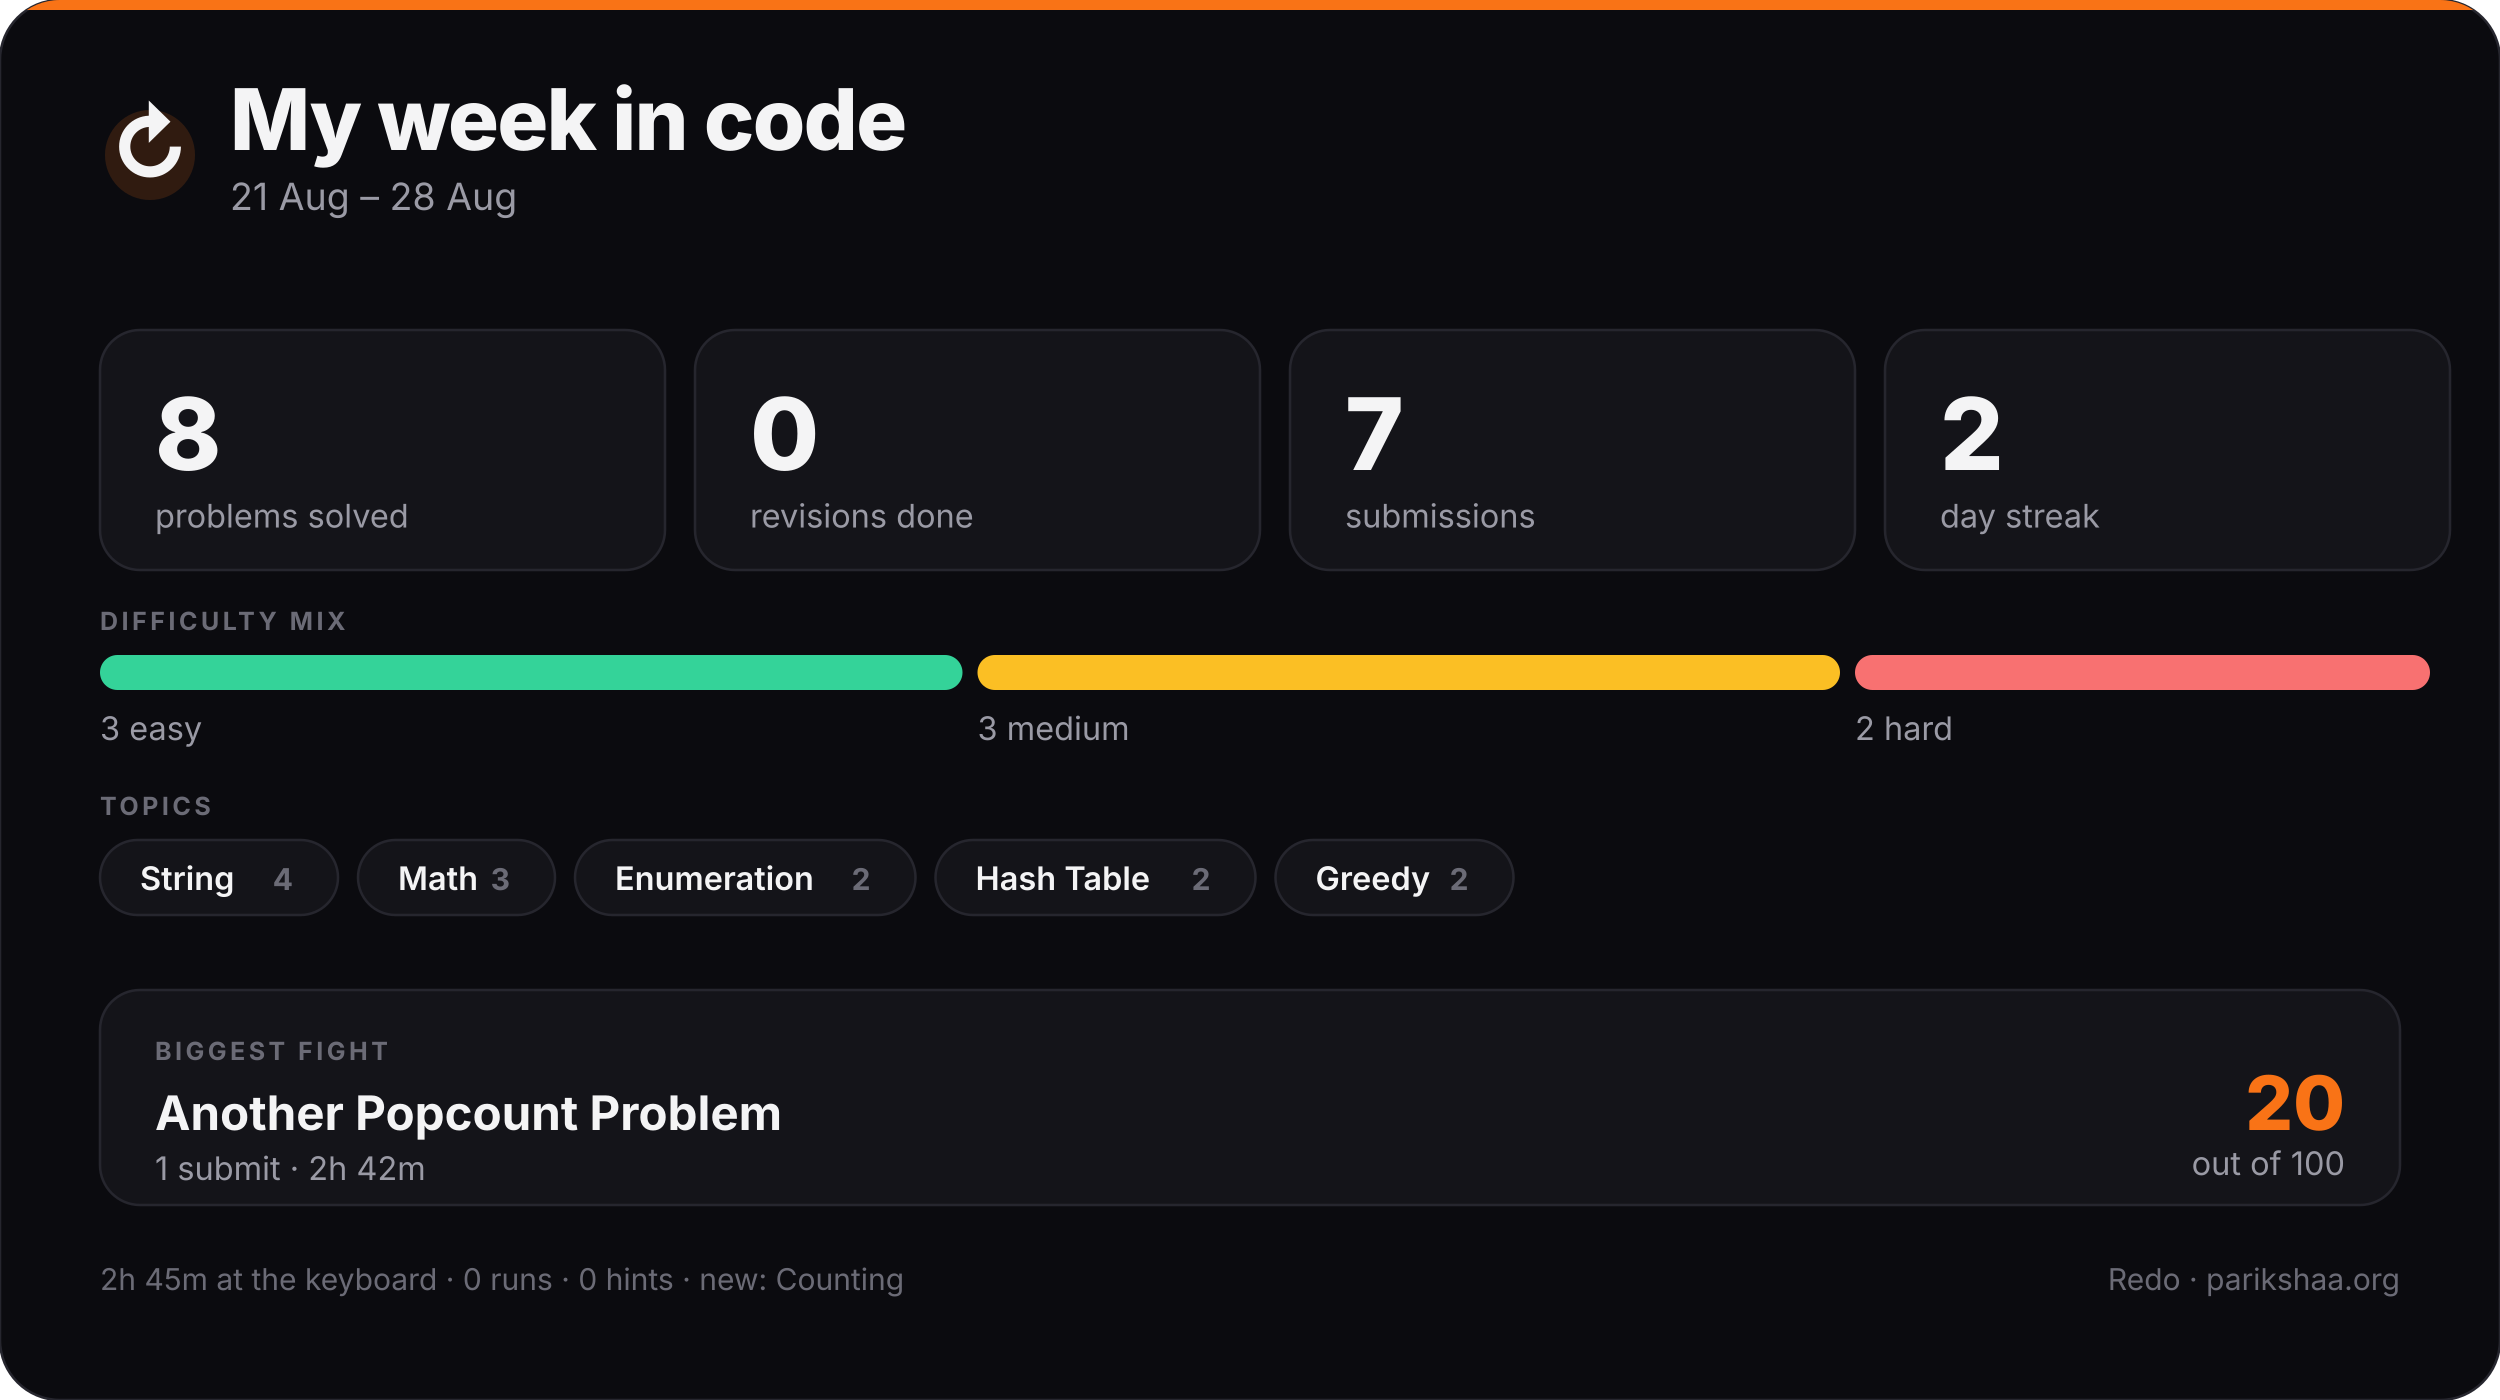
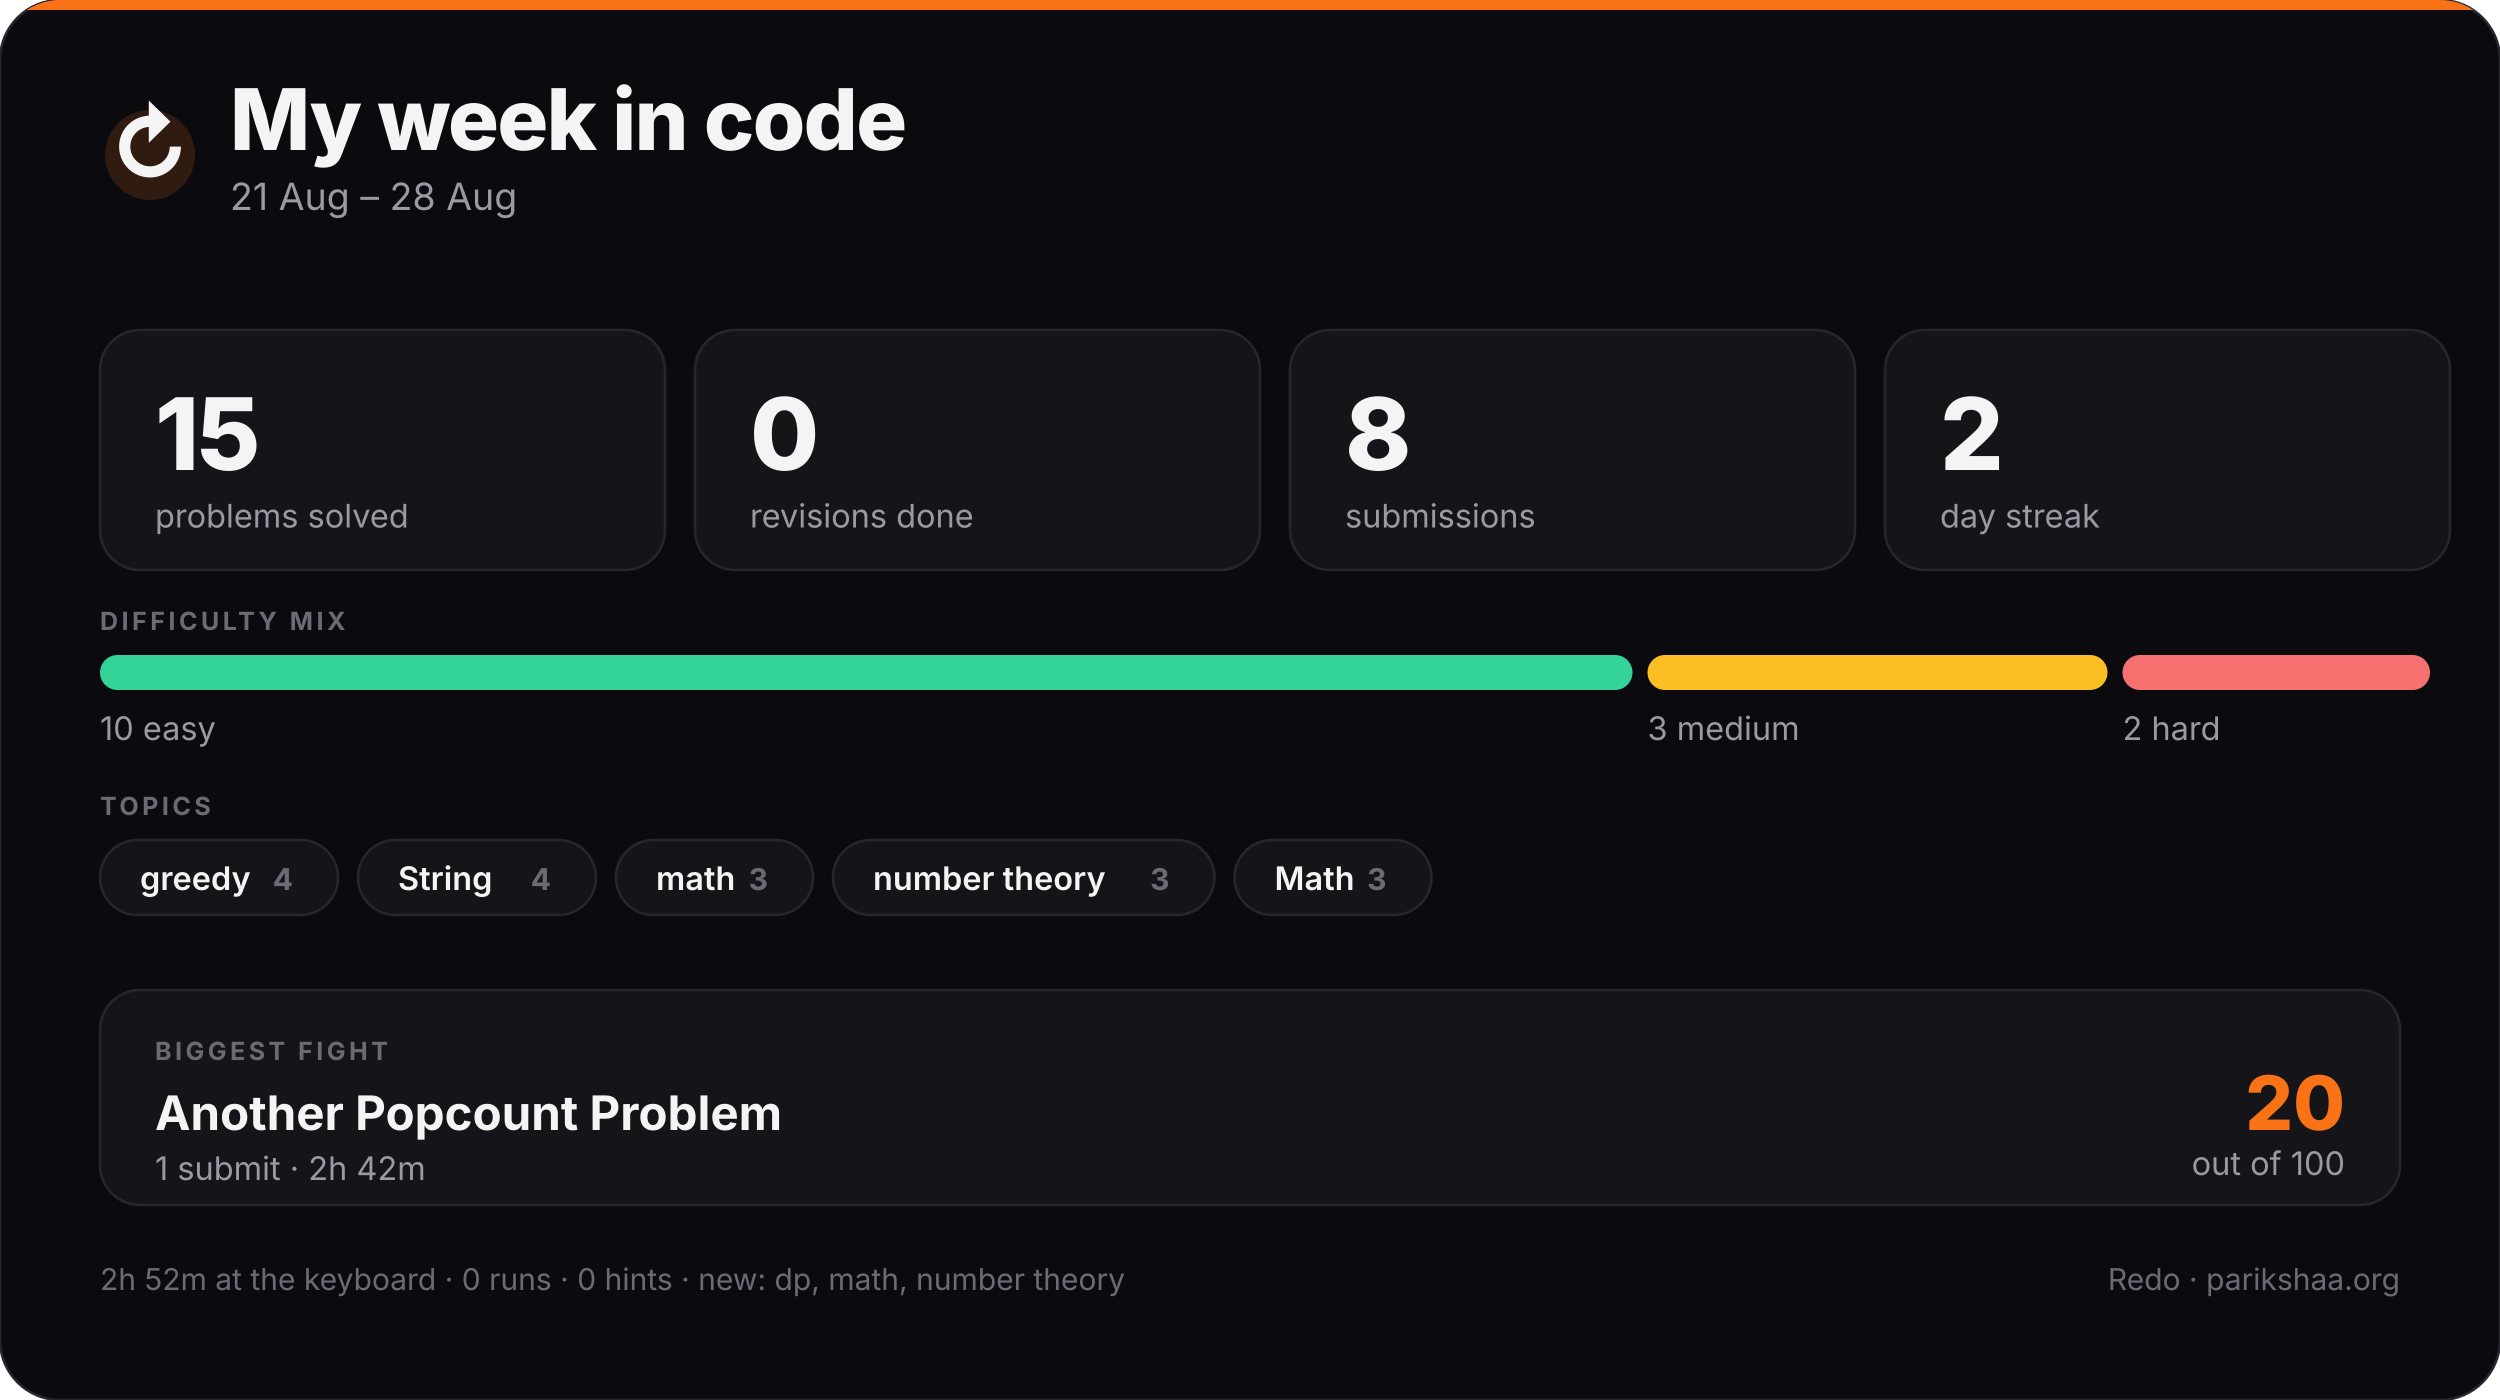
<svg xmlns="http://www.w3.org/2000/svg" width="1000" height="560" viewBox="0 0 1000 560" role="img" aria-label="Week in code">
  <style>
    text { font-family: -apple-system, BlinkMacSystemFont, "Segoe UI", Inter, sans-serif; }
    .title { fill: #f4f4f5; font-size: 34px; font-weight: 800; letter-spacing: -0.02em; }
    .sub { fill: #9a9aa5; font-size: 15px; }
    .big { fill: #f4f4f5; font-size: 40px; font-weight: 800; letter-spacing: -0.02em; }
    .small { fill: #9a9aa5; font-size: 13px; }
    .label { fill: #6b6b76; font-size: 10px; letter-spacing: 0.14em; font-weight: 700; }
    .chip { fill: #f4f4f5; font-size: 13px; font-weight: 600; }
    .chipCount { fill: #6b6b76; font-size: 12px; font-weight: 700; }
    .fightTitle { fill: #f4f4f5; font-size: 19px; font-weight: 700; }
    .fightScore { fill: #f97316; font-size: 30px; font-weight: 800; }
    .foot { fill: #6b6b76; font-size: 12px; }
    .rise { animation: rise 620ms cubic-bezier(.2,.8,.2,1) both; }
    @keyframes rise { from { opacity: 0; transform: translateY(8px); } to { opacity: 1; transform: none; } }
    @media (prefers-reduced-motion: reduce) { .rise { animation: none; } }
  </style>
  <defs>
    <clipPath id="card">
      <rect width="1000" height="560" rx="24" />
    </clipPath>
  </defs>
  <rect width="1000" height="560" rx="24" fill="#0b0b0f" stroke="#26262e" />
  <rect x="0" y="0" width="1000" height="4" fill="#f97316" clip-path="url(#card)" />
  <circle cx="60" cy="62" r="18" fill="#f97316" opacity="0.16" />
  <text x="60" y="71" class="title" fill="#f97316" text-anchor="middle" font-size="24">↻</text>
  <text x="92" y="60" class="title">My week in code</text>
  <text x="92" y="84" class="sub">21 Aug – 28 Aug</text>
  <g class="rise" style="animation-delay:0s">
    <rect x="40" y="132" width="226" height="96" rx="16" fill="#141419" stroke="#26262e" />
-     <text x="62" y="188" class="big">8</text>
+     <text x="62" y="188" class="big">15</text>
    <text x="62" y="211" class="small">problems solved</text>
  </g>
  <g class="rise" style="animation-delay:0.07s">
    <rect x="278" y="132" width="226" height="96" rx="16" fill="#141419" stroke="#26262e" />
    <text x="300" y="188" class="big">0</text>
    <text x="300" y="211" class="small">revisions done</text>
  </g>
  <g class="rise" style="animation-delay:0.14s">
    <rect x="516" y="132" width="226" height="96" rx="16" fill="#141419" stroke="#26262e" />
-     <text x="538" y="188" class="big">7</text>
+     <text x="538" y="188" class="big">8</text>
    <text x="538" y="211" class="small">submissions</text>
  </g>
  <g class="rise" style="animation-delay:0.21s">
    <rect x="754" y="132" width="226" height="96" rx="16" fill="#141419" stroke="#26262e" />
    <text x="776" y="188" class="big">2</text>
    <text x="776" y="211" class="small">day streak</text>
  </g>
  <text x="40" y="252" class="label">DIFFICULTY MIX</text>
-   <rect x="40" y="262" width="345" height="14" rx="7" fill="#34d399" />
-   <text x="40" y="296" class="small" fill="#34d399">3 easy</text>
-   <rect x="391" y="262" width="345" height="14" rx="7" fill="#fbbf24" />
-   <text x="391" y="296" class="small" fill="#fbbf24">3 medium</text>
-   <rect x="742" y="262" width="230" height="14" rx="7" fill="#f87171" />
-   <text x="742" y="296" class="small" fill="#f87171">2 hard</text>
+   <rect x="40" y="262" width="613" height="14" rx="7" fill="#34d399" />
+   <text x="40" y="296" class="small" fill="#34d399">10 easy</text>
+   <rect x="659" y="262" width="184" height="14" rx="7" fill="#fbbf24" />
+   <text x="659" y="296" class="small" fill="#fbbf24">3 medium</text>
+   <rect x="849" y="262" width="123" height="14" rx="7" fill="#f87171" />
+   <text x="849" y="296" class="small" fill="#f87171">2 hard</text>
  <text x="40" y="326" class="label">TOPICS</text>
  <g class="rise">
    <rect x="40" y="336" width="95.2" height="30" rx="15" fill="#141419" stroke="#26262e" />
-     <text x="56" y="356" class="chip">String</text>
+     <text x="56" y="356" class="chip">greedy</text>
    <text x="117.2" y="356" class="chipCount" text-anchor="end">4</text>
  </g>
  <g class="rise">
-     <rect x="143.2" y="336" width="78.8" height="30" rx="15" fill="#141419" stroke="#26262e" />
-     <text x="159.2" y="356" class="chip">Math</text>
-     <text x="204" y="356" class="chipCount" text-anchor="end">3</text>
+     <rect x="143.2" y="336" width="95.2" height="30" rx="15" fill="#141419" stroke="#26262e" />
+     <text x="159.2" y="356" class="chip">String</text>
+     <text x="220.4" y="356" class="chipCount" text-anchor="end">4</text>
  </g>
  <g class="rise">
-     <rect x="230" y="336" width="136.2" height="30" rx="15" fill="#141419" stroke="#26262e" />
-     <text x="246" y="356" class="chip">Enumeration</text>
-     <text x="348.2" y="356" class="chipCount" text-anchor="end">2</text>
+     <rect x="246.4" y="336" width="78.8" height="30" rx="15" fill="#141419" stroke="#26262e" />
+     <text x="262.4" y="356" class="chip">math</text>
+     <text x="307.2" y="356" class="chipCount" text-anchor="end">3</text>
  </g>
  <g class="rise">
-     <rect x="374.2" y="336" width="128" height="30" rx="15" fill="#141419" stroke="#26262e" />
-     <text x="390.2" y="356" class="chip">Hash Table</text>
-     <text x="484.2" y="356" class="chipCount" text-anchor="end">2</text>
+     <rect x="333.2" y="336" width="152.6" height="30" rx="15" fill="#141419" stroke="#26262e" />
+     <text x="349.2" y="356" class="chip">number theory</text>
+     <text x="467.8" y="356" class="chipCount" text-anchor="end">3</text>
  </g>
  <g class="rise">
-     <rect x="510.2" y="336" width="95.2" height="30" rx="15" fill="#141419" stroke="#26262e" />
-     <text x="526.2" y="356" class="chip">Greedy</text>
-     <text x="587.4" y="356" class="chipCount" text-anchor="end">2</text>
+     <rect x="493.8" y="336" width="78.8" height="30" rx="15" fill="#141419" stroke="#26262e" />
+     <text x="509.8" y="356" class="chip">Math</text>
+     <text x="554.6" y="356" class="chipCount" text-anchor="end">3</text>
  </g>
  <g class="rise" style="animation-delay:.25s">
    <rect x="40" y="396" width="920" height="86" rx="16" fill="#141419" stroke="#26262e" />
    <text x="62" y="424" class="label">BIGGEST FIGHT</text>
    <text x="62" y="452" class="fightTitle">Another Popcount Problem</text>
    <text x="62" y="472" class="small">1 submit · 2h 42m</text>
    <text x="938" y="452" class="fightScore" text-anchor="end">20</text>
    <text x="938" y="470" class="small" text-anchor="end">out of 100</text>
  </g>
-   <text x="40" y="516" class="foot">2h 45m at the keyboard · 0 runs · 0 hints · new: Counting</text>
+   <text x="40" y="516" class="foot">2h 52m at the keyboard · 0 runs · 0 hints · new: dp, math, number theory</text>
  <text x="960" y="516" class="foot" text-anchor="end">Redo · parikshaa.org</text>
</svg>
